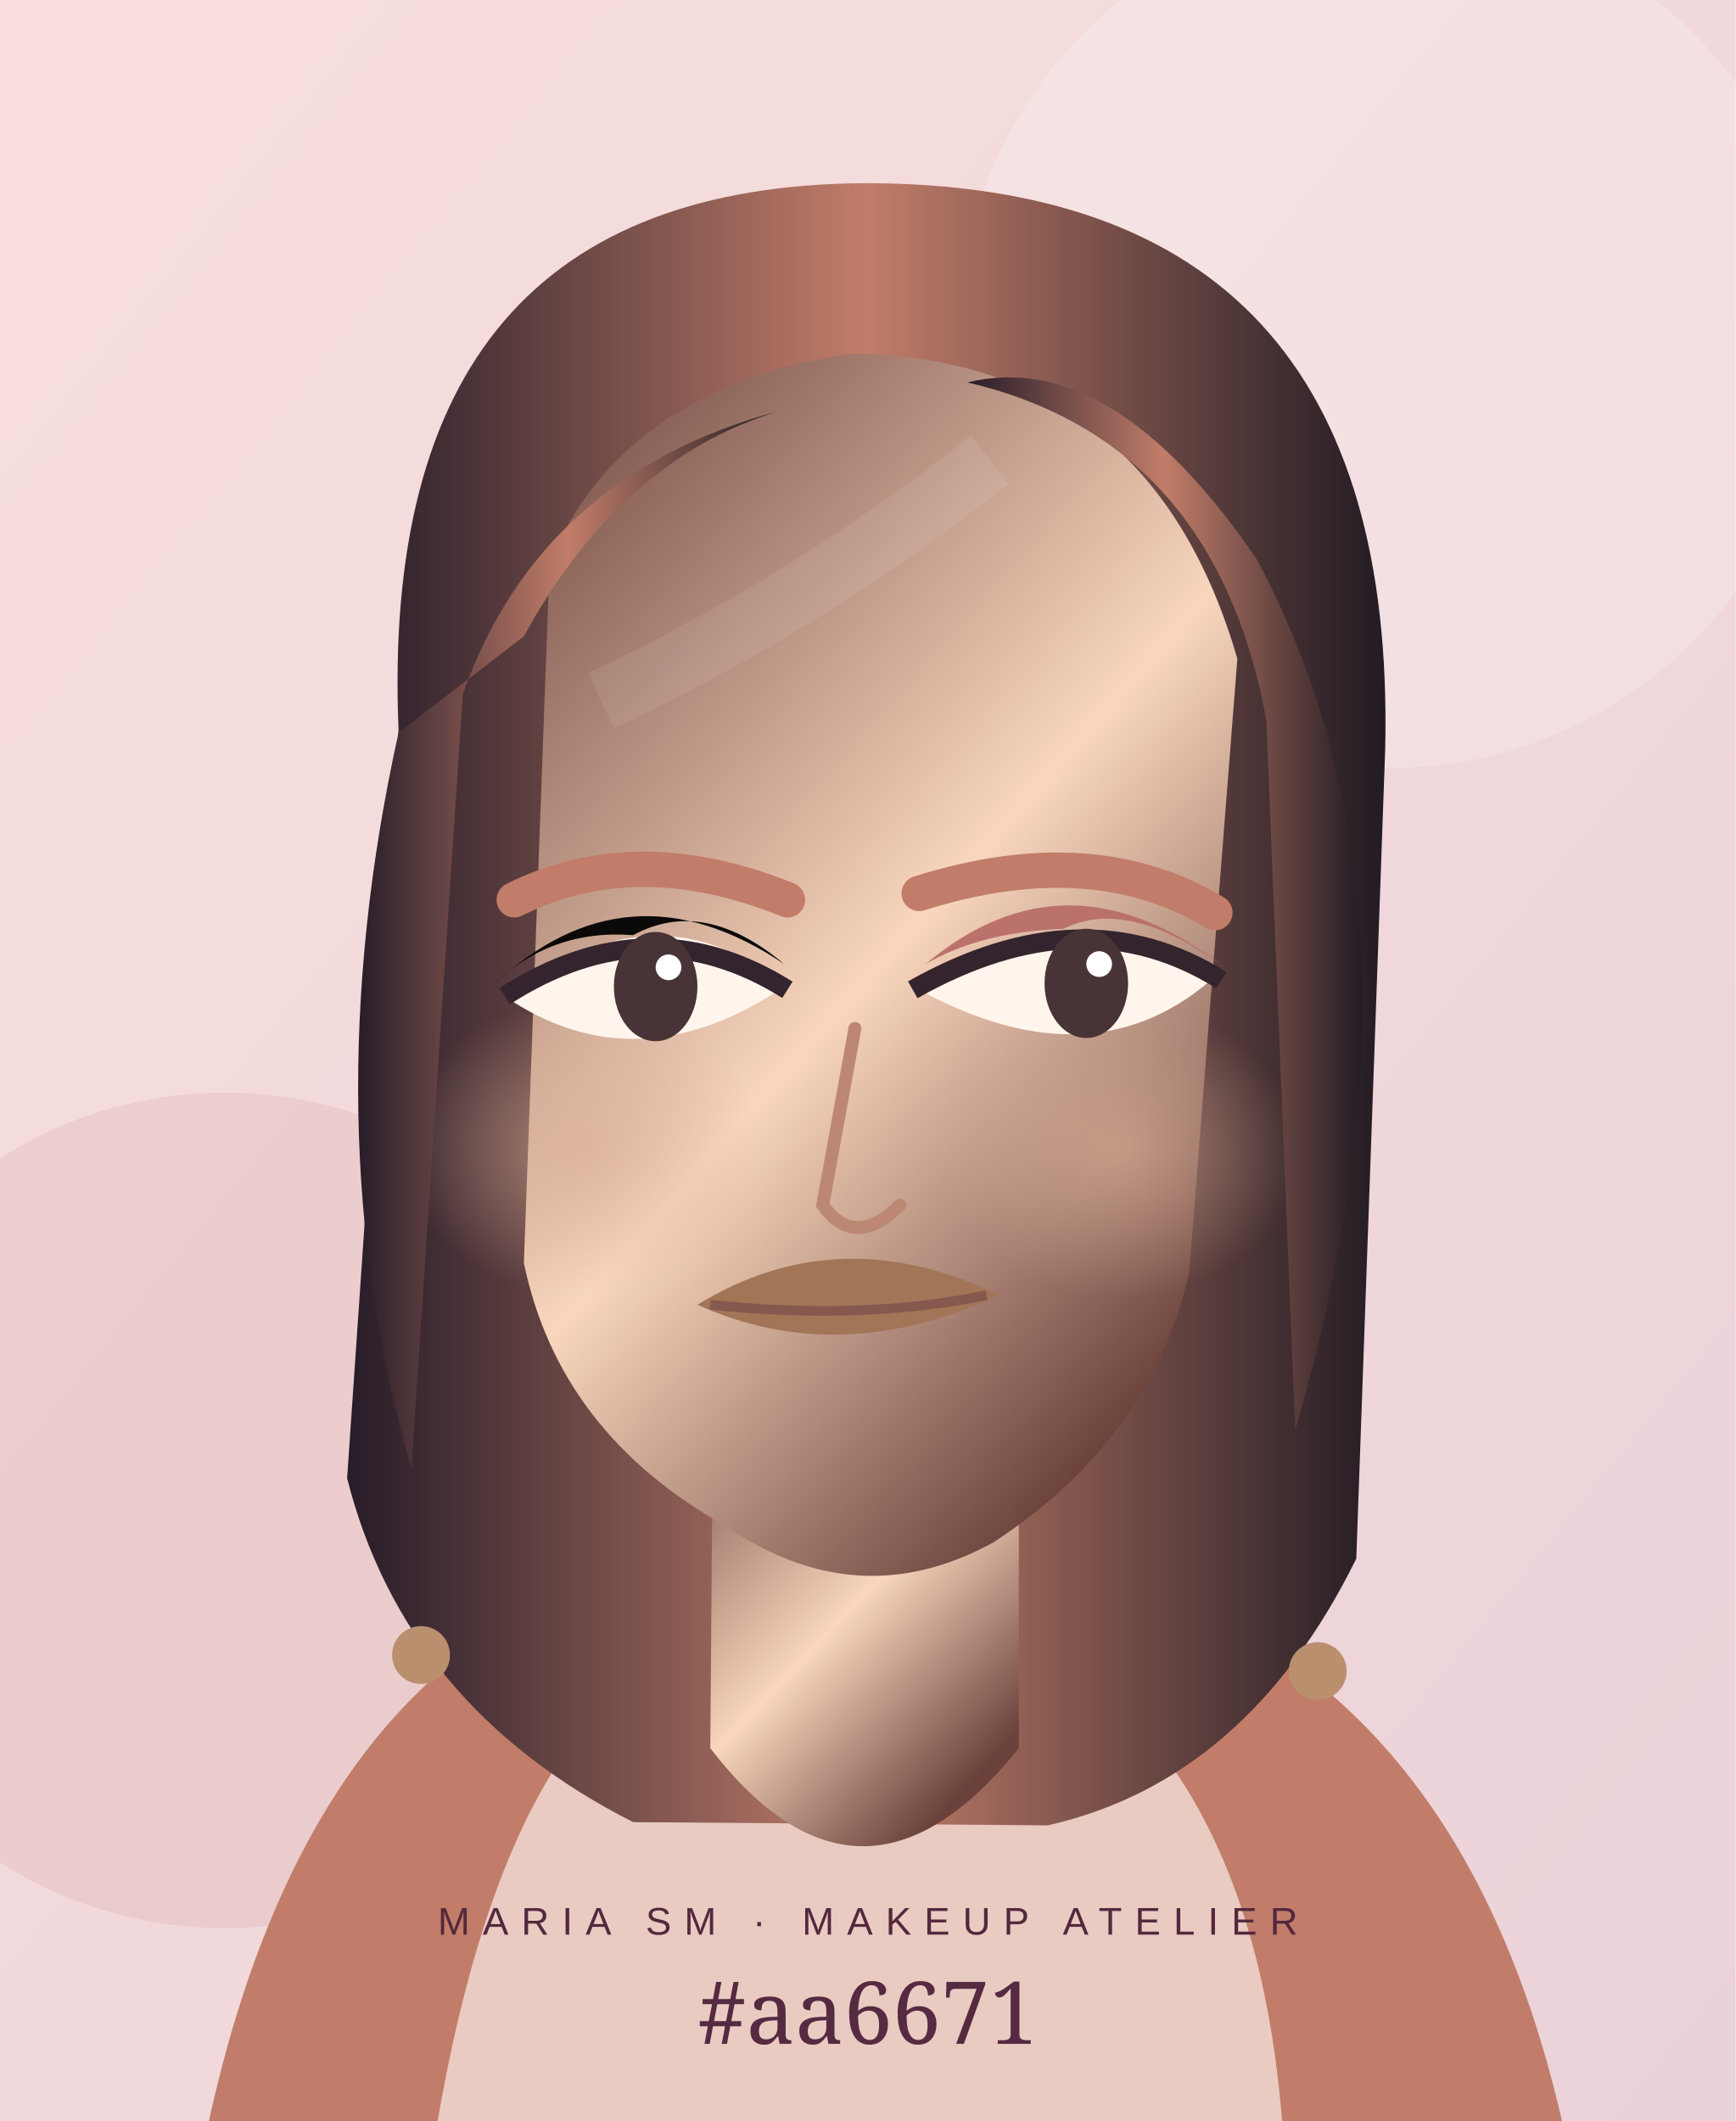
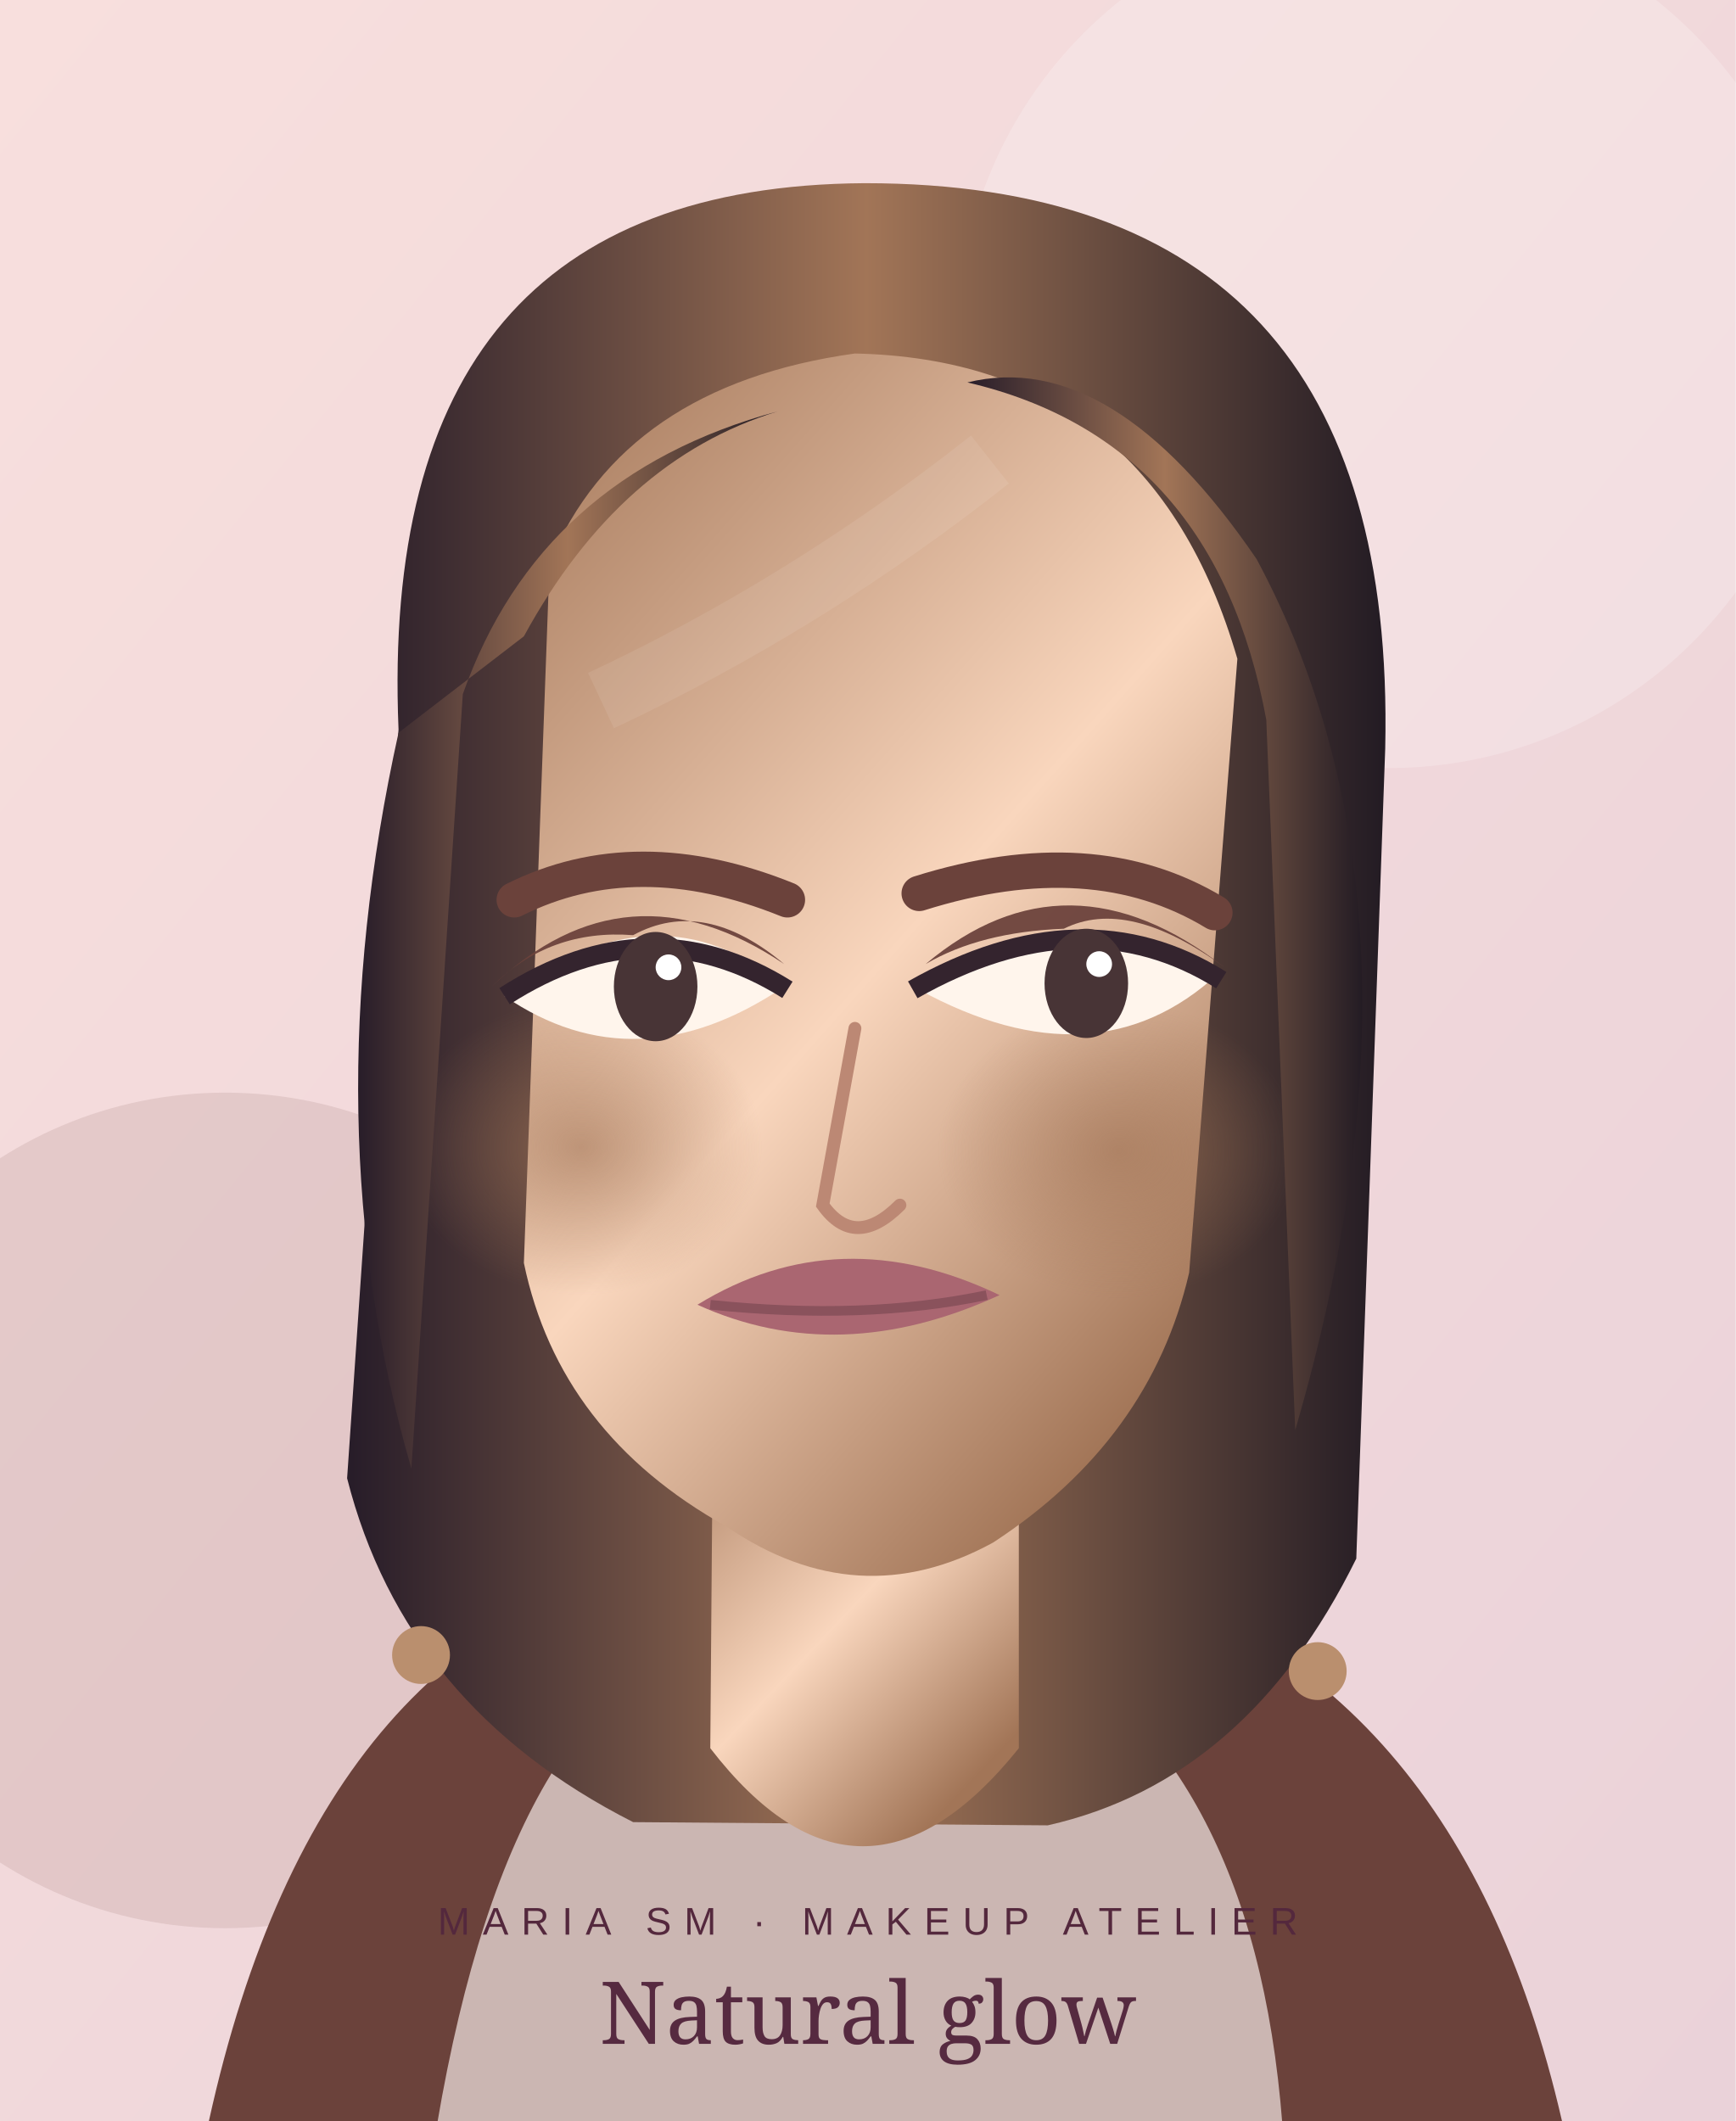
- <svg xmlns="http://www.w3.org/2000/svg" viewBox="0 0 540 660" role="img" aria-label="Original illustrated makeup portrait: #aa6671">
+ <svg xmlns="http://www.w3.org/2000/svg" viewBox="0 0 540 660" role="img" aria-label="Original illustrated makeup portrait: Natural glow">
  <defs>
    <linearGradient id="bg" x1="0" x2="1" y1="0" y2="1">
      <stop stop-color="#f8dfdd" />
      <stop offset="1" stop-color="#ead2d9" />
    </linearGradient>
    <linearGradient id="skin" x1="0" x2=".65" y1="0" y2="1">
-       <stop stop-color="#6b423b" />
+       <stop stop-color="#a27557" />
      <stop offset=".58" stop-color="#f9d6bd" />
-       <stop offset="1" stop-color="#6b423b" />
+       <stop offset="1" stop-color="#a27557" />
    </linearGradient>
    <linearGradient id="hair" x1="0" x2="1">
      <stop stop-color="#281d29" />
-       <stop offset=".50" stop-color="#c17d69" />
+       <stop offset=".50" stop-color="#a27557" />
      <stop offset="1" stop-color="#241c24" />
    </linearGradient>
    <radialGradient id="blush">
-       <stop stop-color="#d9ae96" stop-opacity=".62" />
-       <stop offset="1" stop-color="#d9ae96" stop-opacity="0" />
+       <stop stop-color="#a27557" stop-opacity=".62" />
+       <stop offset="1" stop-color="#a27557" stop-opacity="0" />
    </radialGradient>
    <filter id="soft">
      <feGaussianBlur stdDeviation="7" />
    </filter>
  </defs>
  <rect width="540" height="660" fill="url(#bg)" />
  <circle cx="432" cy="105" r="134" fill="#fff" opacity=".21" />
-   <circle cx="70" cy="470" r="130" fill="#b96c68" opacity=".12" />
-   <path d="M65 660Q100 501 218 484L330 487Q452 512 486 660Z" fill="#c17d69" />
+   <circle cx="70" cy="470" r="130" fill="#6b423b" opacity=".12" />
+   <path d="M65 660Q100 501 218 484L330 487Q452 512 486 660Z" fill="#6b423b" />
  <path d="M136 661Q160 520 230 507L316 507Q390 545 399 661Z" fill="#fff4f1" opacity=".65" />
  <path d="M124 227Q117 58 269 57Q435 57 431 233L422 485Q388 554 326 568L197 567Q126 531 108 460Z" fill="url(#hair)" />
  <path d="M222 418h95v126q-49 61-96 0z" fill="url(#skin)" />
  <path d="M171 175Q194 120 266 110Q358 112 385 205L370 396Q358 448 309 480Q267 503 226 475Q174 446 163 393Z" fill="url(#skin)" />
  <ellipse cx="181" cy="357" rx="56" ry="46" fill="url(#blush)" />
  <ellipse cx="348" cy="358" rx="56" ry="46" fill="url(#blush)" />
  <path d="M157 310Q205 274 244 307Q198 338 157 310Z" fill="#fff5ec" />
  <path d="M286 308Q330 277 379 303Q341 338 286 308Z" fill="#fff5ec" />
-   <path d="M153 307Q195 267 244 300Q219 279 197 291Q171 289 153 307Z" fill="natural" opacity=".94" />
-   <path d="M288 300Q332 263 381 301Q351 279 331 289Q305 290 288 300Z" fill="#b96c68" opacity=".94" />
+   <path d="M153 307Q195 267 244 300Q219 279 197 291Q171 289 153 307Z" fill="#6b423b" opacity=".94" />
+   <path d="M288 300Q332 263 381 301Q351 279 331 289Q305 290 288 300Z" fill="#6b423b" opacity=".94" />
  <path d="M157 310Q202 281 245 308" fill="none" stroke="#34242e" stroke-width="6" />
  <path d="M284 308Q337 278 380 305" fill="none" stroke="#34242e" stroke-width="6" />
  <ellipse cx="204" cy="307" rx="13" ry="17" fill="#483436" />
  <ellipse cx="338" cy="306" rx="13" ry="17" fill="#483436" />
  <circle cx="208" cy="301" r="4" fill="#fff" />
  <circle cx="342" cy="300" r="4" fill="#fff" />
-   <path d="M160 280Q198 261 245 280M286 278Q340 261 378 284" fill="none" stroke="#c17d69" stroke-width="11" stroke-linecap="round" />
+   <path d="M160 280Q198 261 245 280M286 278Q340 261 378 284" fill="none" stroke="#6b423b" stroke-width="11" stroke-linecap="round" />
  <path d="M266 320l-10 55q10 14 24 0" fill="none" stroke="#bc8874" stroke-width="4" stroke-linecap="round" />
-   <path d="M217 406Q261 379 311 403Q261 426 217 406Z" fill="#a27557" />
+   <path d="M217 406Q261 379 311 403Q261 426 217 406Z" fill="#aa6671" />
  <path d="M221 406Q269 411 307 403" fill="none" stroke="#693d47" stroke-width="3" opacity=".5" />
  <path d="M163 198Q193 143 242 128Q168 148 144 216L128 457Q97 350 124 228Z" fill="url(#hair)" />
  <path d="M301 119Q378 137 394 224L403 445Q450 284 391 174Q346 108 301 119Z" fill="url(#hair)" />
  <path d="M187 218Q251 188 308 143" stroke="#fff" opacity=".08" stroke-width="19" fill="none" />
  <circle cx="410" cy="520" r="9" fill="#ba8f6e" />
  <circle cx="131" cy="515" r="9" fill="#ba8f6e" />
  <text x="270" y="602" font-size="12" fill="#54283d" font-family="Arial,sans-serif" letter-spacing="4" text-anchor="middle">MARIA SM · MAKEUP ATELIER</text>
-   <text x="270" y="636" font-size="27" fill="#562a40" font-family="Georgia,serif" text-anchor="middle">#aa6671</text>
+   <text x="270" y="636" font-size="27" fill="#562a40" font-family="Georgia,serif" text-anchor="middle">Natural glow</text>
</svg>
